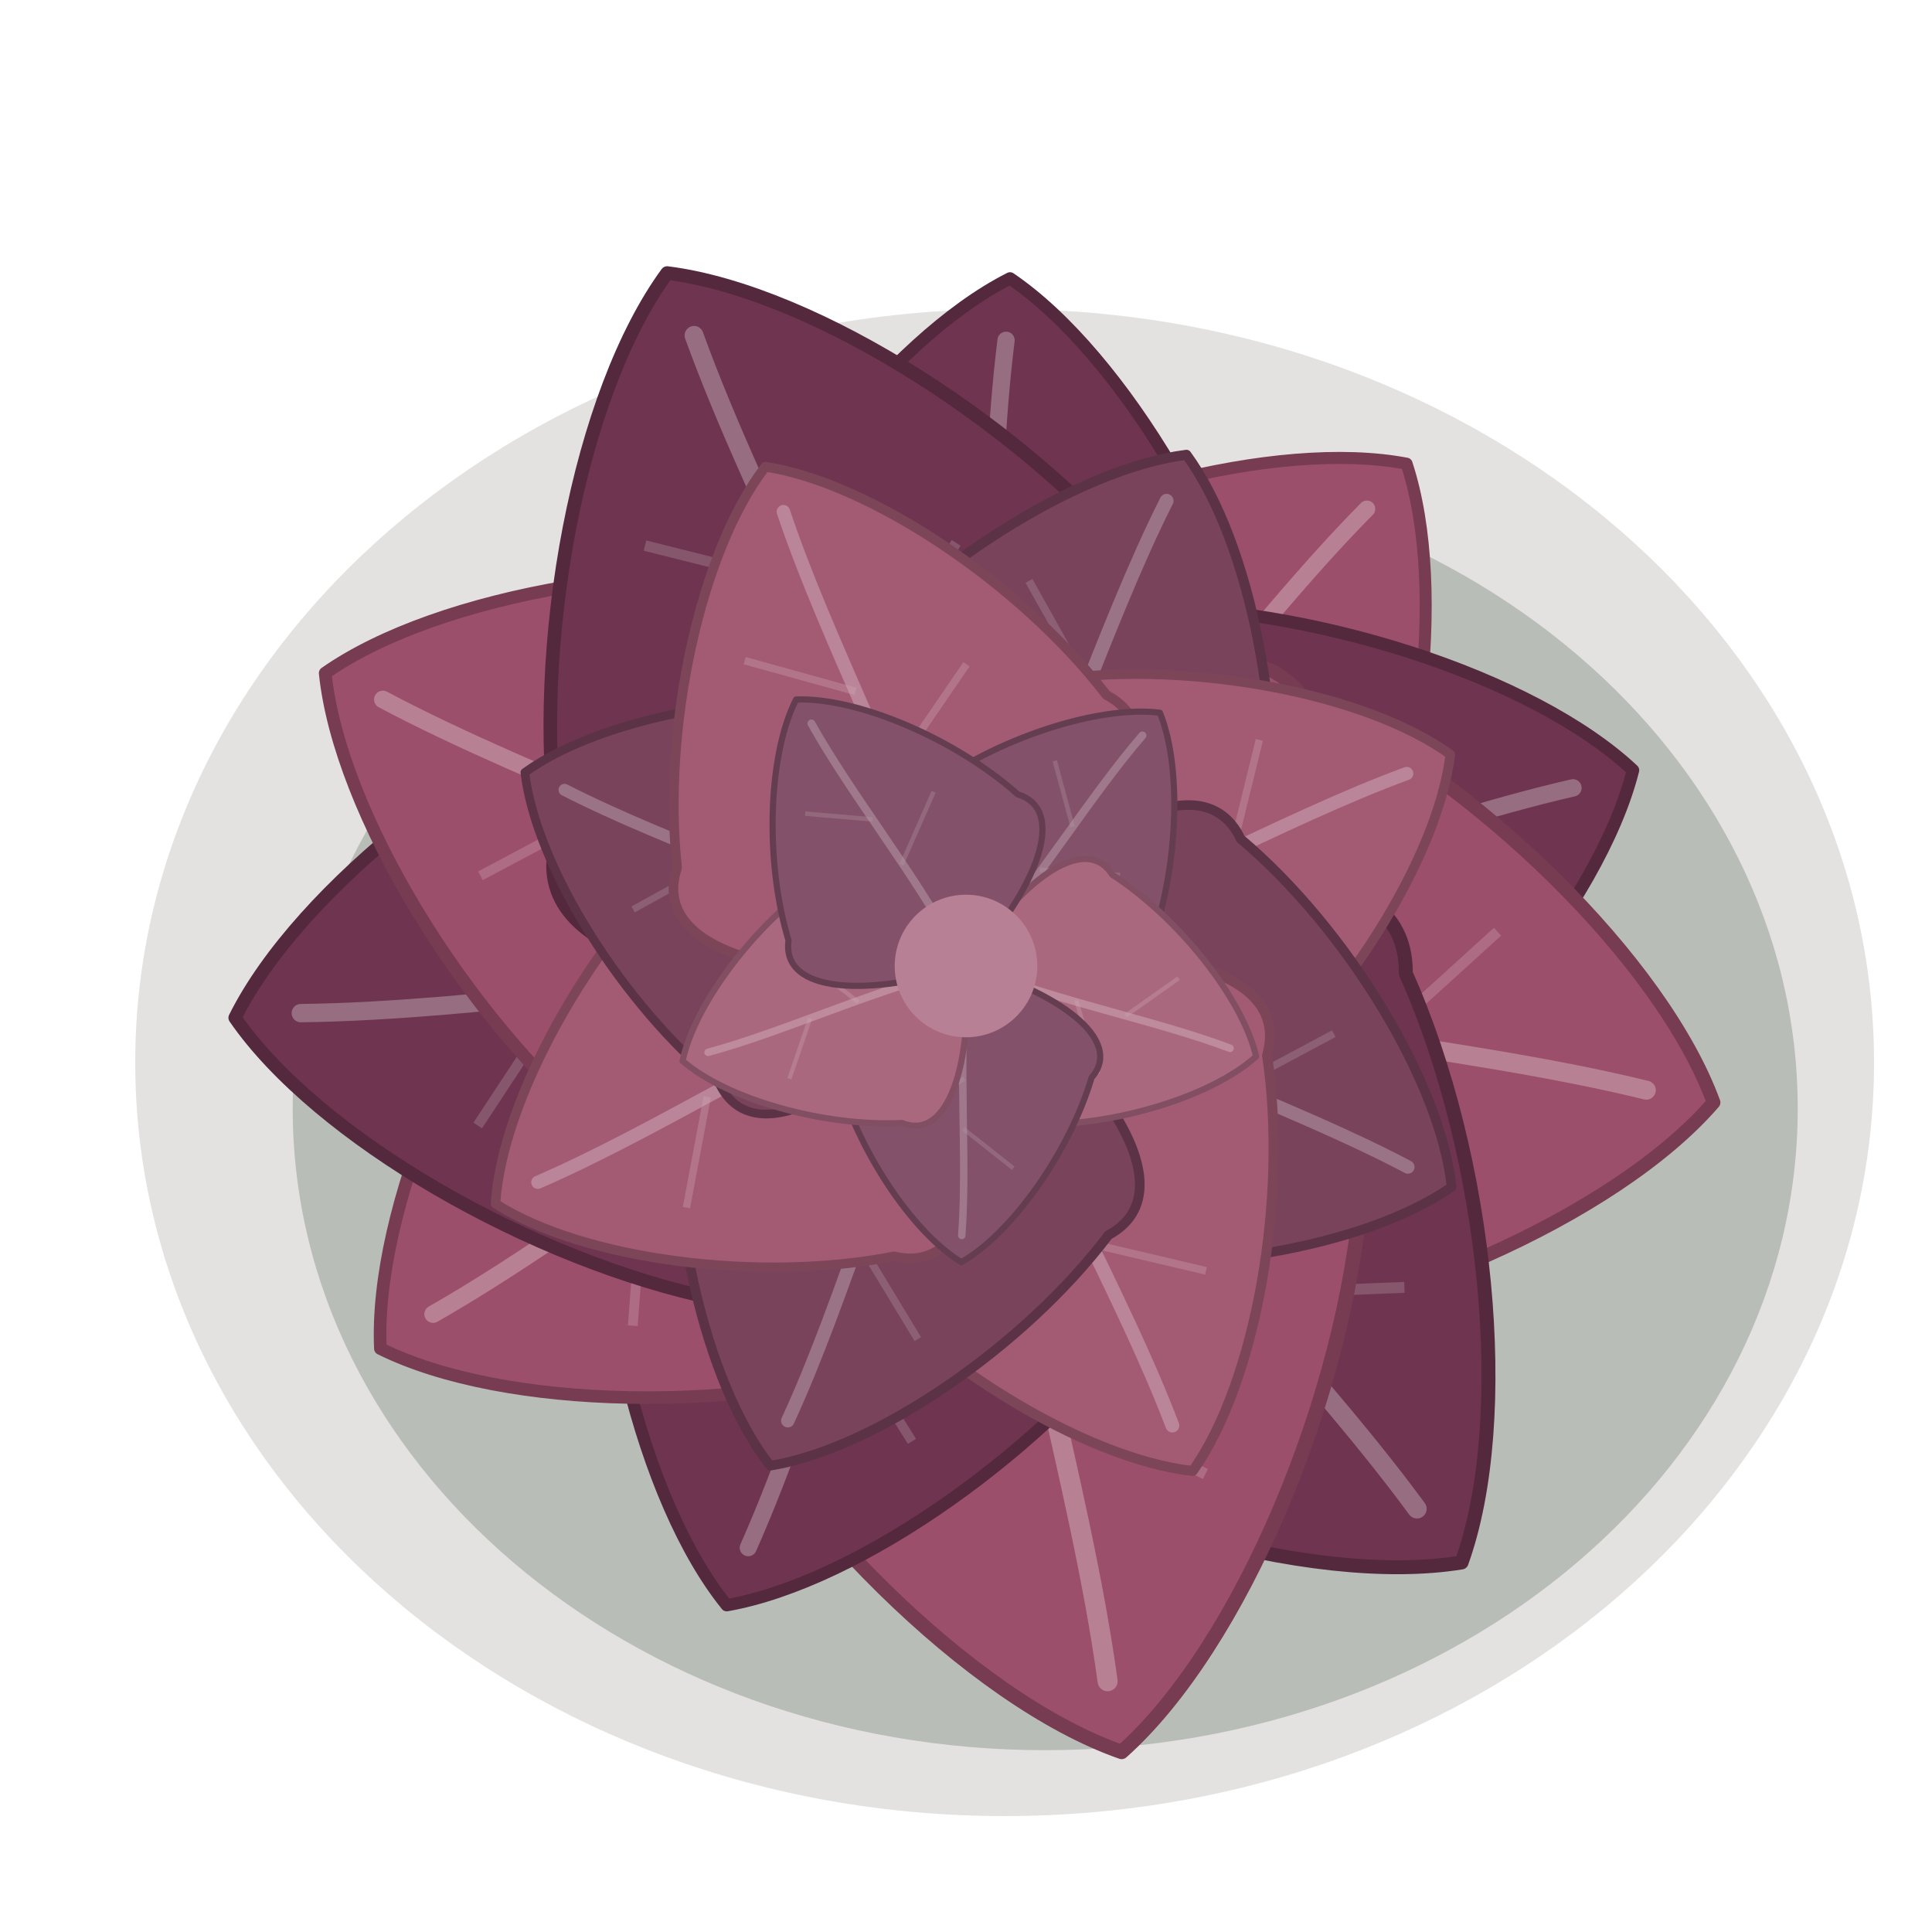
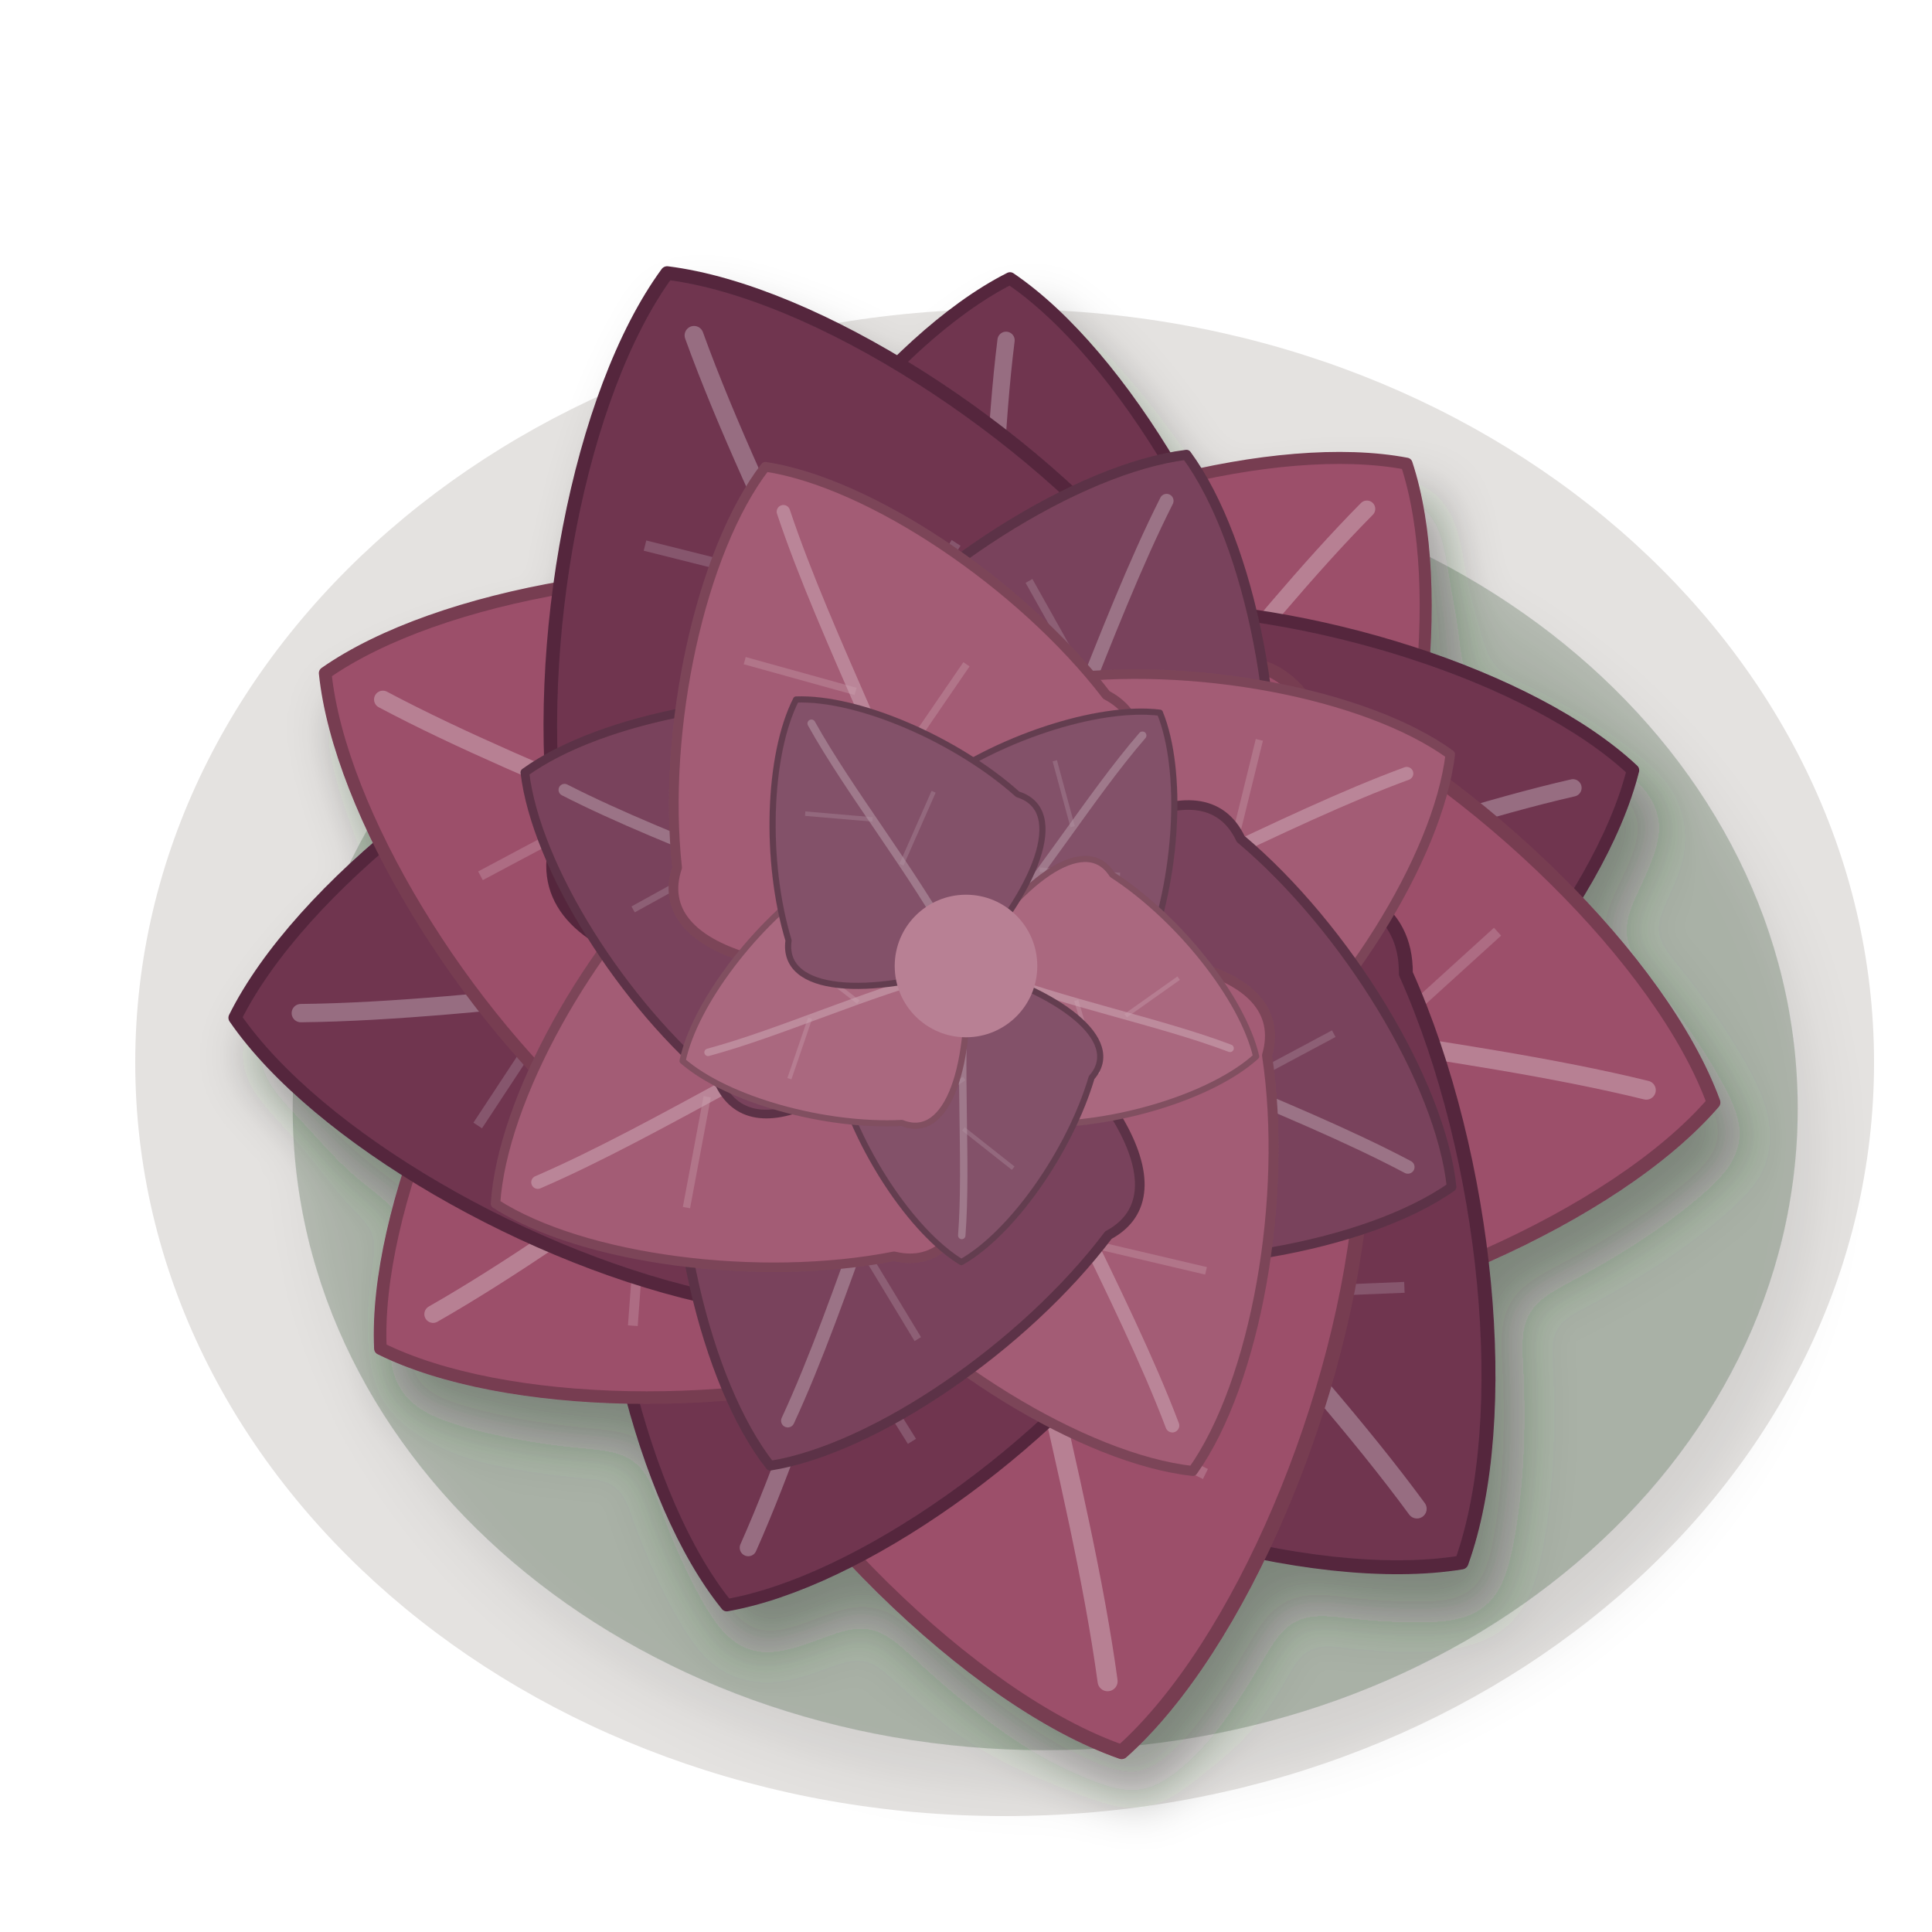
<svg xmlns="http://www.w3.org/2000/svg" viewBox="-50 -50 100 100" width="100" height="100" role="img" aria-label="Radicchio">
+   <defs data-botanical-realism="v2">
+     <filter id="botanicalDepth" x="-28%" y="-28%" width="168%" height="176%" color-interpolation-filters="sRGB">
+       <feGaussianBlur in="SourceAlpha" stdDeviation="1.15" result="softAlpha" />
+       <feSpecularLighting in="softAlpha" surfaceScale="3.2" specularConstant="0.32" specularExponent="18" lighting-color="#fffbe8" result="specular">
+         <feDistantLight azimuth="225" elevation="58" />
+       </feSpecularLighting>
+       <feComposite in="specular" in2="SourceAlpha" operator="in" result="specularClipped" />
+       <feBlend in="SourceGraphic" in2="specularClipped" mode="screen" result="litPlant" />
+       <feDropShadow in="litPlant" dx="1.1" dy="2.1" stdDeviation="1.35" flood-color="#132315" flood-opacity="0.38" />
+     </filter>
+   </defs>
  <ellipse cx="2" cy="5" rx="45" ry="39" fill="#2f1d10" opacity=".13" />
-   <g class="plant-glyph plant-glyph--rosetta" style="isolation:isolate">
+   <g class="plant-glyph plant-glyph--rosetta" style="isolation:isolate;filter:url(#botanicalDepth)">
    <ellipse cx="4.1" cy="7.38" rx="38.95" ry="33.21" fill="#112718" opacity="0.2" />
    <g transform="rotate(3.662892)">
      <path d="M0 0 C11.055 -2.853 19.258 -8.577 15.335 -13.195       C12.838 -22.111 6.063 -32.096 0 -35.662       C-6.063 -32.096 -12.838 -22.111 -15.335 -13.195       C-19.258 -8.577 -11.055 -2.853 0 0Z" fill="#6f3550" stroke="#54283d" stroke-width="0.642" stroke-linejoin="round" />
      <path d="M0 -1 C0.713 -12.125 -0.535 -23.537 0 -32.453" fill="none" stroke="#b496a4" stroke-width="0.892" stroke-linecap="round" opacity=".58" />
      <path d="M0 -13.552 L7.489 -18.544 M0 -19.614 L-6.063 -24.25" fill="none" stroke="#b496a4" stroke-width="0.499" opacity=".34" />
    </g>
    <g transform="rotate(41.25177)">
      <path d="M0 0 C10.721 -2.767 18.675 -8.317 14.871 -12.796       C12.45 -21.441 5.879 -31.125 0 -34.583       C-5.879 -31.125 -12.45 -21.441 -14.871 -12.796       C-18.675 -8.317 -10.721 -2.767 0 0Z" fill="#9c4f6a" stroke="#773c51" stroke-width="0.622" stroke-linejoin="round" />
      <path d="M0 -1 C0.692 -11.758 -0.519 -22.825 0 -31.47" fill="none" stroke="#cca3b2" stroke-width="0.865" stroke-linecap="round" opacity=".58" />
      <path d="M0 -13.141 L7.262 -17.983 M0 -19.021 L-5.879 -23.516" fill="none" stroke="#cca3b2" stroke-width="0.484" opacity=".34" />
    </g>
    <g transform="rotate(73.64266)">
      <path d="M0 0 C11.153 -2.878 19.428 -8.653 15.47 -13.312       C12.952 -22.306 6.116 -32.38 0 -35.978       C-6.116 -32.38 -12.952 -22.306 -15.47 -13.312       C-19.428 -8.653 -11.153 -2.878 0 0Z" fill="#6f3550" stroke="#54283d" stroke-width="0.648" stroke-linejoin="round" />
      <path d="M0 -1 C0.72 -12.232 -0.54 -23.745 0 -32.74" fill="none" stroke="#b496a4" stroke-width="0.899" stroke-linecap="round" opacity=".58" />
      <path d="M0 -13.671 L7.555 -18.708 M0 -19.788 L-6.116 -24.465" fill="none" stroke="#b496a4" stroke-width="0.504" opacity=".34" />
    </g>
    <g transform="rotate(100.3437)">
      <path d="M0 0 C12.193 -3.147 21.24 -9.46 16.913 -14.553       C14.16 -24.386 6.687 -35.399 0 -39.333       C-6.687 -35.399 -14.16 -24.386 -16.913 -14.553       C-21.24 -9.46 -12.193 -3.147 0 0Z" fill="#9c4f6a" stroke="#773c51" stroke-width="0.708" stroke-linejoin="round" />
      <path d="M0 -1 C0.787 -13.373 -0.59 -25.96 0 -35.793" fill="none" stroke="#cca3b2" stroke-width="0.983" stroke-linecap="round" opacity=".58" />
      <path d="M0 -14.946 L8.26 -20.453 M0 -21.633 L-6.687 -26.746" fill="none" stroke="#cca3b2" stroke-width="0.551" opacity=".34" />
    </g>
    <g transform="rotate(140.2795)">
      <path d="M0 0 C12.443 -3.211 21.675 -9.653 17.259 -14.851       C14.45 -24.886 6.824 -36.124 0 -40.138       C-6.824 -36.124 -14.45 -24.886 -17.259 -14.851       C-21.675 -9.653 -12.443 -3.211 0 0Z" fill="#6f3550" stroke="#54283d" stroke-width="0.722" stroke-linejoin="round" />
      <path d="M0 -1 C0.803 -13.647 -0.602 -26.491 0 -36.526" fill="none" stroke="#b496a4" stroke-width="1.003" stroke-linecap="round" opacity=".58" />
      <path d="M0 -15.253 L8.429 -20.872 M0 -22.076 L-6.824 -27.294" fill="none" stroke="#b496a4" stroke-width="0.562" opacity=".34" />
    </g>
    <g transform="rotate(168.8007)">
      <path d="M0 0 C12.856 -3.318 22.394 -9.974 17.832 -15.344       C14.929 -25.711 7.05 -37.323 0 -41.47       C-7.05 -37.323 -14.929 -25.711 -17.832 -15.344       C-22.394 -9.974 -12.856 -3.318 0 0Z" fill="#9c4f6a" stroke="#773c51" stroke-width="0.746" stroke-linejoin="round" />
      <path d="M0 -1 C0.829 -14.1 -0.622 -27.37 0 -37.738" fill="none" stroke="#cca3b2" stroke-width="1.037" stroke-linecap="round" opacity=".58" />
      <path d="M0 -15.759 L8.709 -21.564 M0 -22.808 L-7.05 -28.2" fill="none" stroke="#cca3b2" stroke-width="0.581" opacity=".34" />
    </g>
    <g transform="rotate(200.5231)">
      <path d="M0 0 C10.952 -2.826 19.077 -8.496 15.191 -13.071       C12.718 -21.903 6.006 -31.795 0 -35.328       C-6.006 -31.795 -12.718 -21.903 -15.191 -13.071       C-19.077 -8.496 -10.952 -2.826 0 0Z" fill="#6f3550" stroke="#54283d" stroke-width="0.636" stroke-linejoin="round" />
      <path d="M0 -1 C0.707 -12.012 -0.53 -23.317 0 -32.149" fill="none" stroke="#b496a4" stroke-width="0.883" stroke-linecap="round" opacity=".58" />
      <path d="M0 -13.425 L7.419 -18.371 M0 -19.43 L-6.006 -24.023" fill="none" stroke="#b496a4" stroke-width="0.495" opacity=".34" />
    </g>
    <g transform="rotate(236.8434)">
      <path d="M0 0 C11.224 -2.897 19.551 -8.708 15.569 -13.396       C13.034 -22.448 6.155 -32.586 0 -36.206       C-6.155 -32.586 -13.034 -22.448 -15.569 -13.396       C-19.551 -8.708 -11.224 -2.897 0 0Z" fill="#9c4f6a" stroke="#773c51" stroke-width="0.652" stroke-linejoin="round" />
      <path d="M0 -1 C0.724 -12.31 -0.543 -23.896 0 -32.948" fill="none" stroke="#cca3b2" stroke-width="0.905" stroke-linecap="round" opacity=".58" />
      <path d="M0 -13.758 L7.603 -18.827 M0 -19.914 L-6.155 -24.62" fill="none" stroke="#cca3b2" stroke-width="0.507" opacity=".34" />
    </g>
    <g transform="rotate(265.9483)">
      <path d="M0 0 C11.758 -3.034 20.482 -9.122 16.31 -14.034       C13.655 -23.517 6.448 -34.137 0 -37.93       C-6.448 -34.137 -13.655 -23.517 -16.31 -14.034       C-20.482 -9.122 -11.758 -3.034 0 0Z" fill="#6f3550" stroke="#54283d" stroke-width="0.683" stroke-linejoin="round" />
      <path d="M0 -1 C0.759 -12.896 -0.569 -25.034 0 -34.517" fill="none" stroke="#b496a4" stroke-width="0.948" stroke-linecap="round" opacity=".58" />
      <path d="M0 -14.414 L7.965 -19.724 M0 -20.862 L-6.448 -25.793" fill="none" stroke="#b496a4" stroke-width="0.531" opacity=".34" />
    </g>
    <g transform="rotate(294.5625)">
      <path d="M0 0 C11.305 -2.917 19.693 -8.771 15.681 -13.493       C13.129 -22.61 6.2 -32.821 0 -36.468       C-6.2 -32.821 -13.129 -22.61 -15.681 -13.493       C-19.693 -8.771 -11.305 -2.917 0 0Z" fill="#9c4f6a" stroke="#773c51" stroke-width="0.656" stroke-linejoin="round" />
      <path d="M0 -1 C0.729 -12.399 -0.547 -24.069 0 -33.186" fill="none" stroke="#cca3b2" stroke-width="0.912" stroke-linecap="round" opacity=".58" />
      <path d="M0 -13.858 L7.658 -18.964 M0 -20.058 L-6.2 -24.798" fill="none" stroke="#cca3b2" stroke-width="0.511" opacity=".34" />
    </g>
    <g transform="rotate(336.6713)">
      <path d="M0 0 C12.109 -3.125 21.093 -9.394 16.796 -14.453       C14.062 -24.218 6.64 -35.155 0 -39.061       C-6.64 -35.155 -14.062 -24.218 -16.796 -14.453       C-21.093 -9.394 -12.109 -3.125 0 0Z" fill="#6f3550" stroke="#54283d" stroke-width="0.703" stroke-linejoin="round" />
      <path d="M0 -1 C0.781 -13.281 -0.586 -25.78 0 -35.546" fill="none" stroke="#b496a4" stroke-width="0.977" stroke-linecap="round" opacity=".58" />
      <path d="M0 -14.843 L8.203 -20.312 M0 -21.484 L-6.64 -26.561" fill="none" stroke="#b496a4" stroke-width="0.547" opacity=".34" />
    </g>
    <g transform="rotate(23.32574)">
      <path d="M0 0 C8.933 -2.305 15.56 -6.93 12.39 -10.661       C10.373 -17.865 4.898 -25.933 0 -28.815       C-4.898 -25.933 -10.373 -17.865 -12.39 -10.661       C-15.56 -6.93 -8.933 -2.305 0 0Z" fill="#79435c" stroke="#5c3346" stroke-width="0.519" stroke-linejoin="round" />
      <path d="M0 -1 C0.576 -9.797 -0.432 -19.018 0 -26.221" fill="none" stroke="#b496a4" stroke-width="0.72" stroke-linecap="round" opacity=".58" />
      <path d="M0 -10.95 L6.051 -14.984 M0 -15.848 L-4.898 -19.594" fill="none" stroke="#b496a4" stroke-width="0.403" opacity=".34" />
    </g>
    <g transform="rotate(66.40586)">
      <path d="M0 0 C8.48 -2.188 14.771 -6.578 11.762 -10.121       C9.847 -16.959 4.65 -24.618 0 -27.353       C-4.65 -24.618 -9.847 -16.959 -11.762 -10.121       C-14.771 -6.578 -8.48 -2.188 0 0Z" fill="#a35b74" stroke="#7c4558" stroke-width="0.492" stroke-linejoin="round" />
      <path d="M0 -1 C0.547 -9.3 -0.41 -18.053 0 -24.892" fill="none" stroke="#cca3b2" stroke-width="0.684" stroke-linecap="round" opacity=".58" />
      <path d="M0 -10.394 L5.744 -14.224 M0 -15.044 L-4.65 -18.6" fill="none" stroke="#cca3b2" stroke-width="0.383" opacity=".34" />
    </g>
    <g transform="rotate(114.4631)">
      <path d="M0 0 C8.56 -2.209 14.911 -6.641 11.873 -10.217       C9.941 -17.12 4.694 -24.851 0 -27.613       C-4.694 -24.851 -9.941 -17.12 -11.873 -10.217       C-14.911 -6.641 -8.56 -2.209 0 0Z" fill="#79435c" stroke="#5c3346" stroke-width="0.497" stroke-linejoin="round" />
      <path d="M0 -1 C0.552 -9.388 -0.414 -18.224 0 -25.127" fill="none" stroke="#b496a4" stroke-width="0.69" stroke-linecap="round" opacity=".58" />
      <path d="M0 -10.493 L5.799 -14.359 M0 -15.187 L-4.694 -18.777" fill="none" stroke="#b496a4" stroke-width="0.387" opacity=".34" />
    </g>
    <g transform="rotate(155.8175)">
      <path d="M0 0 C8.882 -2.292 15.472 -6.891 12.32 -10.601       C10.315 -17.764 4.871 -25.787 0 -28.652       C-4.871 -25.787 -10.315 -17.764 -12.32 -10.601       C-15.472 -6.891 -8.882 -2.292 0 0Z" fill="#a35b74" stroke="#7c4558" stroke-width="0.516" stroke-linejoin="round" />
      <path d="M0 -1 C0.573 -9.742 -0.43 -18.911 0 -26.074" fill="none" stroke="#cca3b2" stroke-width="0.716" stroke-linecap="round" opacity=".58" />
      <path d="M0 -10.888 L6.017 -14.899 M0 -15.759 L-4.871 -19.484" fill="none" stroke="#cca3b2" stroke-width="0.401" opacity=".34" />
    </g>
    <g transform="rotate(201.4015)">
      <path d="M0 0 C8.612 -2.222 15.001 -6.681 11.945 -10.278       C10.001 -17.223 4.723 -25.002 0 -27.78       C-4.723 -25.002 -10.001 -17.223 -11.945 -10.278       C-15.001 -6.681 -8.612 -2.222 0 0Z" fill="#79435c" stroke="#5c3346" stroke-width="0.5" stroke-linejoin="round" />
      <path d="M0 -1 C0.556 -9.445 -0.417 -18.334 0 -25.279" fill="none" stroke="#b496a4" stroke-width="0.694" stroke-linecap="round" opacity=".58" />
      <path d="M0 -10.556 L5.834 -14.445 M0 -15.279 L-4.723 -18.89" fill="none" stroke="#b496a4" stroke-width="0.389" opacity=".34" />
    </g>
    <g transform="rotate(243.1996)">
      <path d="M0 0 C8.458 -2.183 14.734 -6.562 11.733 -10.096       C9.823 -16.917 4.639 -24.557 0 -27.285       C-4.639 -24.557 -9.823 -16.917 -11.733 -10.096       C-14.734 -6.562 -8.458 -2.183 0 0Z" fill="#a35b74" stroke="#7c4558" stroke-width="0.491" stroke-linejoin="round" />
      <path d="M0 -1 C0.546 -9.277 -0.409 -18.008 0 -24.83" fill="none" stroke="#cca3b2" stroke-width="0.682" stroke-linecap="round" opacity=".58" />
      <path d="M0 -10.368 L5.73 -14.188 M0 -15.007 L-4.639 -18.554" fill="none" stroke="#cca3b2" stroke-width="0.382" opacity=".34" />
    </g>
    <g transform="rotate(293.6876)">
      <path d="M0 0 C7.73 -1.995 13.464 -5.997 10.722 -9.226       C8.976 -15.459 4.239 -22.441 0 -24.934       C-4.239 -22.441 -8.976 -15.459 -10.722 -9.226       C-13.464 -5.997 -7.73 -1.995 0 0Z" fill="#79435c" stroke="#5c3346" stroke-width="0.449" stroke-linejoin="round" />
      <path d="M0 -1 C0.499 -8.478 -0.374 -16.456 0 -22.69" fill="none" stroke="#b496a4" stroke-width="0.623" stroke-linecap="round" opacity=".58" />
      <path d="M0 -9.475 L5.236 -12.966 M0 -13.714 L-4.239 -16.955" fill="none" stroke="#b496a4" stroke-width="0.349" opacity=".34" />
    </g>
    <g transform="rotate(338.1027)">
      <path d="M0 0 C8.633 -2.228 15.038 -6.698 11.975 -10.304       C10.026 -17.266 4.734 -25.064 0 -27.849       C-4.734 -25.064 -10.026 -17.266 -11.975 -10.304       C-15.038 -6.698 -8.633 -2.228 0 0Z" fill="#a35b74" stroke="#7c4558" stroke-width="0.501" stroke-linejoin="round" />
      <path d="M0 -1 C0.557 -9.469 -0.418 -18.38 0 -25.343" fill="none" stroke="#cca3b2" stroke-width="0.696" stroke-linecap="round" opacity=".58" />
      <path d="M0 -10.583 L5.848 -14.482 M0 -15.317 L-4.734 -18.937" fill="none" stroke="#cca3b2" stroke-width="0.39" opacity=".34" />
    </g>
    <g transform="rotate(37.43052)">
      <path d="M0 0 C5.118 -1.321 8.916 -3.971 7.1 -6.109       C5.944 -10.237 2.807 -14.86 0 -16.511       C-2.807 -14.86 -5.944 -10.237 -7.1 -6.109       C-8.916 -3.971 -5.118 -1.321 0 0Z" fill="#835169" stroke="#643e50" stroke-width="0.32" stroke-linejoin="round" />
      <path d="M0 -1 C0.33 -5.614 -0.248 -10.897 0 -15.025" fill="none" stroke="#b496a4" stroke-width="0.413" stroke-linecap="round" opacity=".58" />
      <path d="M0 -6.274 L3.467 -8.586 M0 -9.081 L-2.807 -11.227" fill="none" stroke="#b496a4" stroke-width="0.231" opacity=".34" />
    </g>
    <g transform="rotate(107.3103)">
      <path d="M0 0 C4.876 -1.258 8.494 -3.783 6.764 -5.82       C5.663 -9.752 2.674 -14.157 0 -15.73       C-2.674 -14.157 -5.663 -9.752 -6.764 -5.82       C-8.494 -3.783 -4.876 -1.258 0 0Z" fill="#aa687f" stroke="#814f61" stroke-width="0.32" stroke-linejoin="round" />
      <path d="M0 -1 C0.315 -5.348 -0.236 -10.382 0 -14.314" fill="none" stroke="#cca3b2" stroke-width="0.393" stroke-linecap="round" opacity=".58" />
      <path d="M0 -5.977 L3.303 -8.179 M0 -8.651 L-2.674 -10.696" fill="none" stroke="#cca3b2" stroke-width="0.22" opacity=".34" />
    </g>
    <g transform="rotate(180.9009)">
      <path d="M0 0 C4.752 -1.226 8.278 -3.687 6.592 -5.672       C5.519 -9.505 2.606 -13.797 0 -15.33       C-2.606 -13.797 -5.519 -9.505 -6.592 -5.672       C-8.278 -3.687 -4.752 -1.226 0 0Z" fill="#835169" stroke="#643e50" stroke-width="0.32" stroke-linejoin="round" />
      <path d="M0 -1 C0.307 -5.212 -0.23 -10.118 0 -13.951" fill="none" stroke="#b496a4" stroke-width="0.383" stroke-linecap="round" opacity=".58" />
      <path d="M0 -5.826 L3.219 -7.972 M0 -8.432 L-2.606 -10.425" fill="none" stroke="#b496a4" stroke-width="0.22" opacity=".34" />
    </g>
    <g transform="rotate(251.4909)">
      <path d="M0 0 C4.796 -1.238 8.354 -3.721 6.652 -5.724       C5.569 -9.592 2.63 -13.923 0 -15.47       C-2.63 -13.923 -5.569 -9.592 -6.652 -5.724       C-8.354 -3.721 -4.796 -1.238 0 0Z" fill="#aa687f" stroke="#814f61" stroke-width="0.32" stroke-linejoin="round" />
      <path d="M0 -1 C0.309 -5.26 -0.232 -10.21 0 -14.078" fill="none" stroke="#cca3b2" stroke-width="0.387" stroke-linecap="round" opacity=".58" />
      <path d="M0 -5.879 L3.249 -8.045 M0 -8.509 L-2.63 -10.52" fill="none" stroke="#cca3b2" stroke-width="0.22" opacity=".34" />
    </g>
    <g transform="rotate(327.486)">
      <path d="M0 0 C5.071 -1.309 8.834 -3.934 7.034 -6.053       C5.889 -10.142 2.781 -14.723 0 -16.359       C-2.781 -14.723 -5.889 -10.142 -7.034 -6.053       C-8.834 -3.934 -5.071 -1.309 0 0Z" fill="#835169" stroke="#643e50" stroke-width="0.32" stroke-linejoin="round" />
      <path d="M0 -1 C0.327 -5.562 -0.245 -10.797 0 -14.886" fill="none" stroke="#b496a4" stroke-width="0.409" stroke-linecap="round" opacity=".58" />
      <path d="M0 -6.216 L3.435 -8.506 M0 -8.997 L-2.781 -11.124" fill="none" stroke="#b496a4" stroke-width="0.229" opacity=".34" />
    </g>
    <circle r="3.69" fill="#b88094" />
  </g>
</svg>
